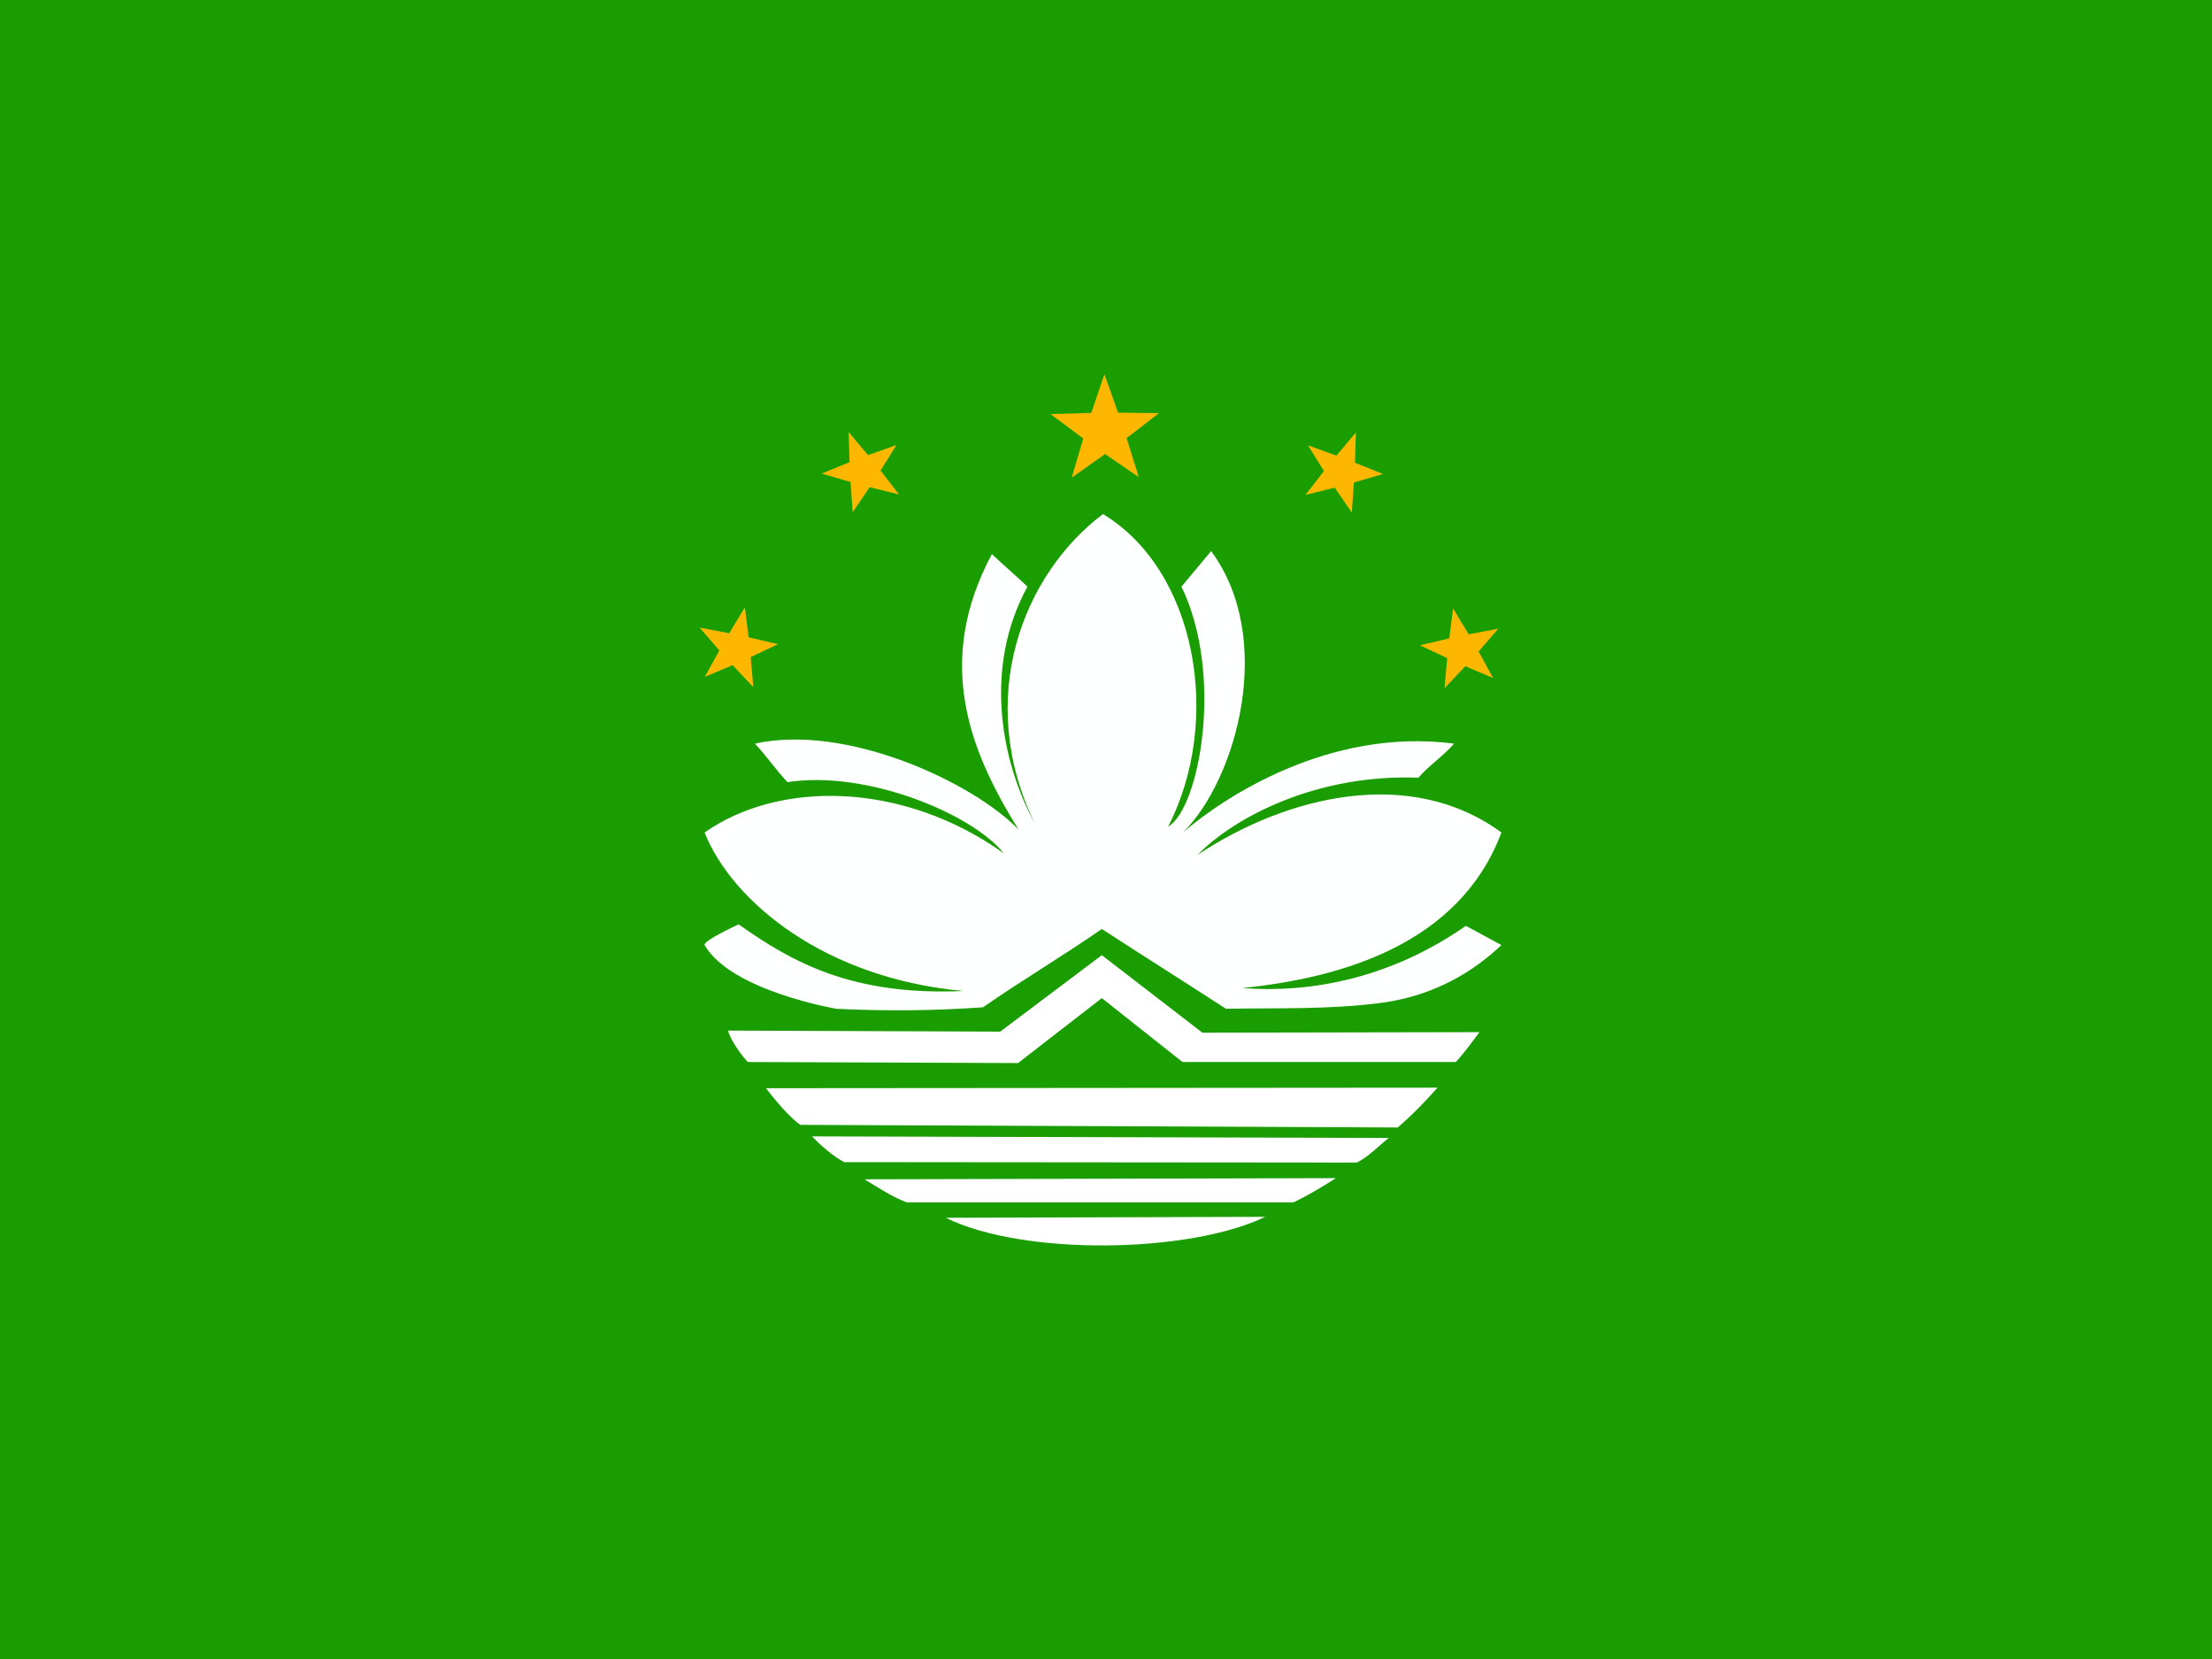
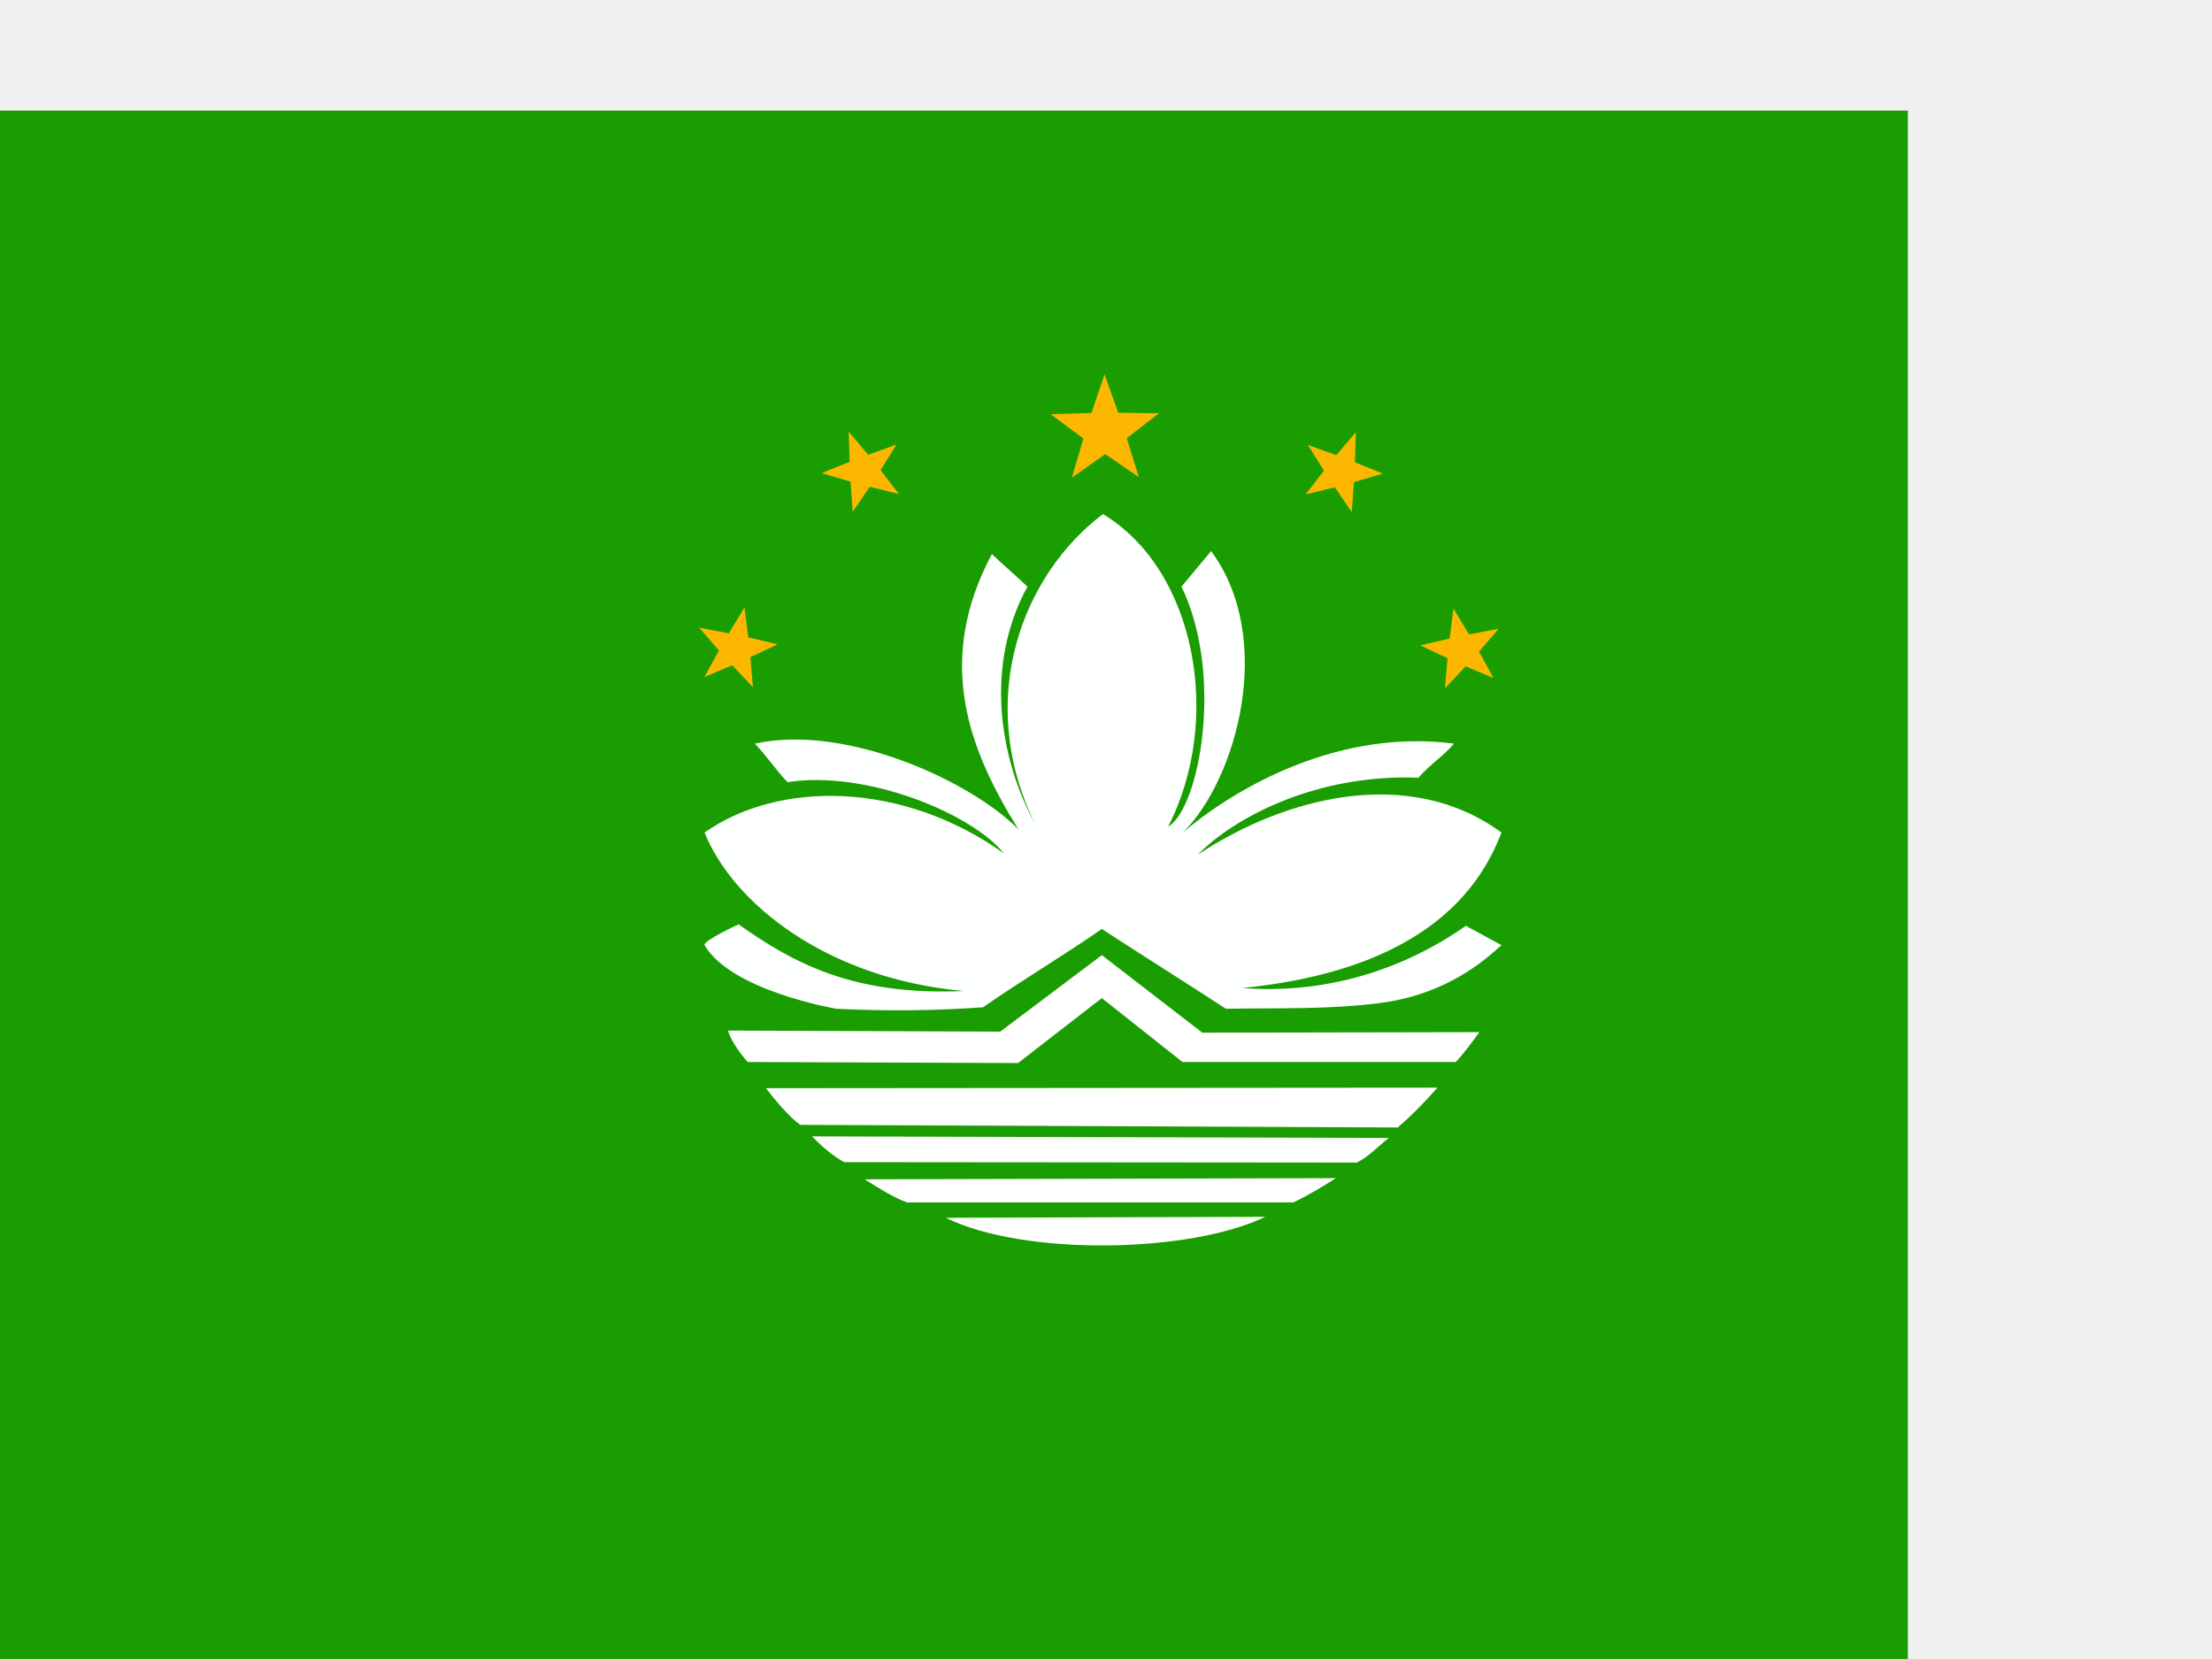
- <svg xmlns="http://www.w3.org/2000/svg" id="svg672" height="480" width="640" version="1.1">
-   <defs id="defs674">
-     <clipPath id="clipPath8657" clipPathUnits="userSpaceOnUse">
-       <rect id="rect8659" fill-opacity="0.67" height="480" width="640" y="32" x="-88" />
+ <svg xmlns="http://www.w3.org/2000/svg" height="480" width="640">
+   <defs>
+     <clipPath id="a">
+       <path fill-opacity=".67" d="M-88 32h640v480h-640z" />
    </clipPath>
  </defs>
-   <g id="flag" fill-rule="evenodd" clip-path="url(#clipPath8657)" transform="translate(88 -32)">
-     <rect id="rect681" height="480" width="720" y="32" x="-128" fill="#199d00" />
-     <path id="path678" stroke-linejoin="round" d="m230.79 300.78c-11.285 7.857-23.091 14.804-34.377 22.661-14.142 1-27.856 1.143-42.426 0.429 0 0-30.427-5.142-38.141-18.427-0.429-1.286 9.856-6 9.856-6 15.571 11 32.856 20.714 65.14 19.286-39.855-3.571-66.854-25.57-74.996-45.855 21.57-15.142 57.283-14.857 86.567 5.999-9.142-11.428-39.712-24.141-62.568-20.57-3.286-3.429-6.142-7.715-9.428-11.143 26.284-5.857 62.855 11 76.282 24.856-14.142-22.713-24.428-48.426-7.714-79.711 3.285 3.143 7 6.286 10.285 9.428-12.57 22.998-7.999 49.855 2.143 68.567-17.571-36.284-3.429-72.139 19.712-89.567 26.999 16.285 34.713 59.569 18.857 90.425 8.999-5.143 16.285-43.713 3.857-69.426 2.857-3.428 5.714-6.857 8.571-10.285 18.714 25.284 7.428 65.996-8.143 81.424 11.856-10.286 42.568-30.427 78.425-25.713-2.857 3.428-7.428 6.428-10.286 9.856-29.427-1.143-53.282 11.428-63.853 22.284 25.856-17.141 61.568-25.714 87.852-6.428-12.142 32.427-46.57 42.141-74.996 44.997 24.141 1.857 46.57-5.285 64.711-17.999 3.428 1.857 6.857 3.715 10.285 5.572-7.714 7.285-18.856 14.57-34.712 16.713-15.285 2-29.713 1.429-44.997 1.715-11.856-7.714-24.05-15.376-35.906-23.089z" stroke-width="1pt" fill="#feffff" />
-     <path id="path683" d="m230.79 308.36-29.394 22.121-78.787-0.303c0.968 3.175 3.98 7.232 5.757 9.091l78.182 0.304 24.243-18.788 23.333 18.484h79.091c2.273-2.424 4.697-5.757 6.818-8.636l-80.152 0.152-29.09-22.425z" stroke-width="1pt" fill="#fff" />
-     <path id="path687" stroke-linejoin="round" d="m185.64 384.34c22.627 11.168 70.708 10.252 92.425-0.274l-92.425 0.274z" stroke-width=".952pt" fill="#fff" />
-     <path id="path688" stroke-linejoin="round" d="m133.6 346.85c0.91 0 194.31-0.152 194.31-0.152-3.384 3.839-7.374 7.98-11.516 11.515l-172.84-0.757c-3.244-2.25-7.56-7.499-9.947-10.606z" stroke-width="1pt" fill="#fff" />
-     <path id="path689" stroke-linejoin="round" d="m146.95 360.79 166.87 0.456c-3.131 2.424-5.656 5.303-9.242 7.121l-148.33-0.126c-3.424-1.84-6.937-4.967-9.29-7.451z" stroke-width="1pt" fill="#fff" />
-     <path id="path690" stroke-linejoin="round" d="m162.15 373.21 136.36-0.333c-3.636 2.335-7.727 4.822-12.272 7.006h-111.82c-3.788-1.315-8.182-4.145-12.272-6.673z" stroke-width="1.049pt" fill="#fff" />
-     <polygon id="polygon564" transform="matrix(.67029 .26243 -.26243 .67029 199.1 40.067)" d="m 205.584,128.736 -10.016,-6.849 -9.903,7.012 3.418,-11.643 -9.729,-7.251 12.129,-0.347 3.89,-11.494 4.078,11.428 12.133,0.148 -9.609,7.41 z" points="205.58 128.74 195.57 121.89 185.66 128.9 189.08 117.26 179.36 110.01 191.48 109.66 195.37 98.165 199.45 109.59 211.58 109.74 201.98 117.15" stroke-width="1pt" fill="#feb700" />
-     <polygon id="polygon714" transform="matrix(.97279 0 0 .97279 41.481 44.793)" d="m 205.584,128.736 -10.016,-6.849 -9.903,7.012 3.418,-11.643 -9.729,-7.251 12.129,-0.347 3.89,-11.494 4.078,11.428 12.133,0.148 -9.609,7.41 z" points="205.58 128.74 195.57 121.89 185.66 128.9 189.08 117.26 179.36 110.01 191.48 109.66 195.37 98.165 199.45 109.59 211.58 109.74 201.98 117.15" stroke-width="1pt" fill="#feb700" />
-     <polygon id="polygon715" transform="matrix(.70551 -.14287 .14287 .70551 180.56 166.7)" d="m 205.584,128.736 -10.016,-6.849 -9.903,7.012 3.418,-11.643 -9.729,-7.251 12.129,-0.347 3.89,-11.494 4.078,11.428 12.133,0.148 -9.609,7.41 z" points="205.58 128.74 195.57 121.89 185.66 128.9 189.08 117.26 179.36 110.01 191.48 109.66 195.37 98.165 199.45 109.59 211.58 109.74 201.98 117.15" stroke-width="1pt" fill="#feb700" />
-     <polygon id="polygon716" transform="matrix(-.67029 .26243 .26243 .67029 262.73 39.932)" d="m 205.584,128.736 -10.016,-6.849 -9.903,7.012 3.418,-11.643 -9.729,-7.251 12.129,-0.347 3.89,-11.494 4.078,11.428 12.133,0.148 -9.609,7.41 z" points="205.58 128.74 195.57 121.89 185.66 128.9 189.08 117.26 179.36 110.01 191.48 109.66 195.37 98.165 199.45 109.59 211.58 109.74 201.98 117.15" stroke-width="1pt" fill="#feb700" />
-     <polygon id="polygon717" transform="matrix(-.70551 -.14287 -.14287 .70551 279.36 166.39)" d="m 205.584,128.736 -10.016,-6.849 -9.903,7.012 3.418,-11.643 -9.729,-7.251 12.129,-0.347 3.89,-11.494 4.078,11.428 12.133,0.148 -9.609,7.41 z" points="205.58 128.74 195.57 121.89 185.66 128.9 189.08 117.26 179.36 110.01 191.48 109.66 195.37 98.165 199.45 109.59 211.58 109.74 201.98 117.15" stroke-width="1pt" fill="#feb700" />
+   <g fill-rule="evenodd" clip-path="url(#a)">
+     <path fill="#199d00" d="M-40 0h720v480h-720z" />
+     <path d="M318.79 268.78c-11.285 7.857-23.091 14.804-34.377 22.661-14.142 1-27.856 1.143-42.426.429 0 0-30.427-5.142-38.141-18.427-.429-1.286 9.856-6 9.856-6 15.571 11 32.856 20.714 65.14 19.286-39.855-3.571-66.854-25.57-74.996-45.855 21.57-15.142 57.283-14.857 86.567 5.999-9.142-11.428-39.712-24.141-62.568-20.57-3.286-3.429-6.142-7.715-9.428-11.143 26.284-5.857 62.855 11 76.282 24.856-14.142-22.713-24.428-48.426-7.714-79.711 3.285 3.143 7 6.286 10.285 9.428-12.57 22.998-7.999 49.855 2.143 68.567-17.571-36.284-3.429-72.139 19.712-89.567 26.999 16.285 34.713 59.569 18.857 90.425 8.999-5.143 16.285-43.713 3.857-69.426l8.571-10.285c18.714 25.284 7.428 65.996-8.143 81.424 11.856-10.286 42.568-30.427 78.425-25.713-2.857 3.428-7.428 6.428-10.286 9.856-29.427-1.143-53.282 11.428-63.853 22.284 25.856-17.141 61.568-25.714 87.852-6.428-12.142 32.427-46.57 42.141-74.996 44.997 24.141 1.857 46.57-5.285 64.711-17.999l10.285 5.572c-7.714 7.285-18.856 14.57-34.712 16.713-15.285 2-29.713 1.429-44.997 1.715-11.856-7.714-24.05-15.376-35.906-23.089z" fill="#feffff" />
+     <path d="M318.79 276.36l-29.394 22.121-78.787-.303c.968 3.175 3.98 7.232 5.757 9.091l78.182.304 24.243-18.788 23.333 18.484h79.091c2.273-2.424 4.697-5.757 6.818-8.636l-80.152.152-29.09-22.425z" fill="#fff" />
+     <path d="M273.64 352.34c22.627 11.168 70.708 10.252 92.425-.274l-92.425.274z" fill="#fff" />
+     <path d="M221.6 314.85c.91 0 194.31-.152 194.31-.152-3.384 3.839-7.374 7.98-11.516 11.515l-172.84-.757c-3.244-2.25-7.56-7.499-9.947-10.606z" fill="#fff" />
+     <path d="M234.95 328.79l166.87.456c-3.131 2.424-5.656 5.303-9.242 7.121l-148.33-.126c-3.424-1.84-6.937-4.967-9.29-7.451z" fill="#fff" />
+     <path d="M250.15 341.21l136.36-.333c-3.636 2.335-7.727 4.822-12.272 7.006h-111.82c-3.788-1.315-8.182-4.145-12.272-6.673z" fill="#fff" />
+     <path fill="#feb700" d="M391.109 148.185l-4.912-7.212-8.476 2.1 5.341-6.903-4.613-7.404 8.212 2.941 5.618-6.682-.26 8.724 8.088 3.279-8.373 2.45z" />
+     <path fill="#feb700" d="M329.51 138.057l-9.74-6.665-9.642 6.821 3.328-11.326-9.458-7.054 11.793-.341 3.785-11.185 3.97 11.117 11.802.146-9.341 7.21z" />
+     <path fill="#feb700" d="M432.109 196.192l-8.047-3.405-5.994 6.366.75-8.707-7.899-3.729 8.507-1.98 1.103-8.672 4.514 7.483 8.585-1.629-5.718 6.604z" />
+     <path fill="#feb700" d="M246.721 148.05l4.912-7.212 8.476 2.1-5.341-6.903 4.613-7.404-8.212 2.941-5.618-6.682.26 8.724-8.088 3.279 8.373 2.45z" />
+     <path fill="#feb700" d="M203.811 195.882l8.047-3.405 5.994 6.366-.75-8.707 7.899-3.729-8.507-1.98-1.103-8.672-4.514 7.483-8.585-1.629 5.718 6.604z" />
  </g>
</svg>
